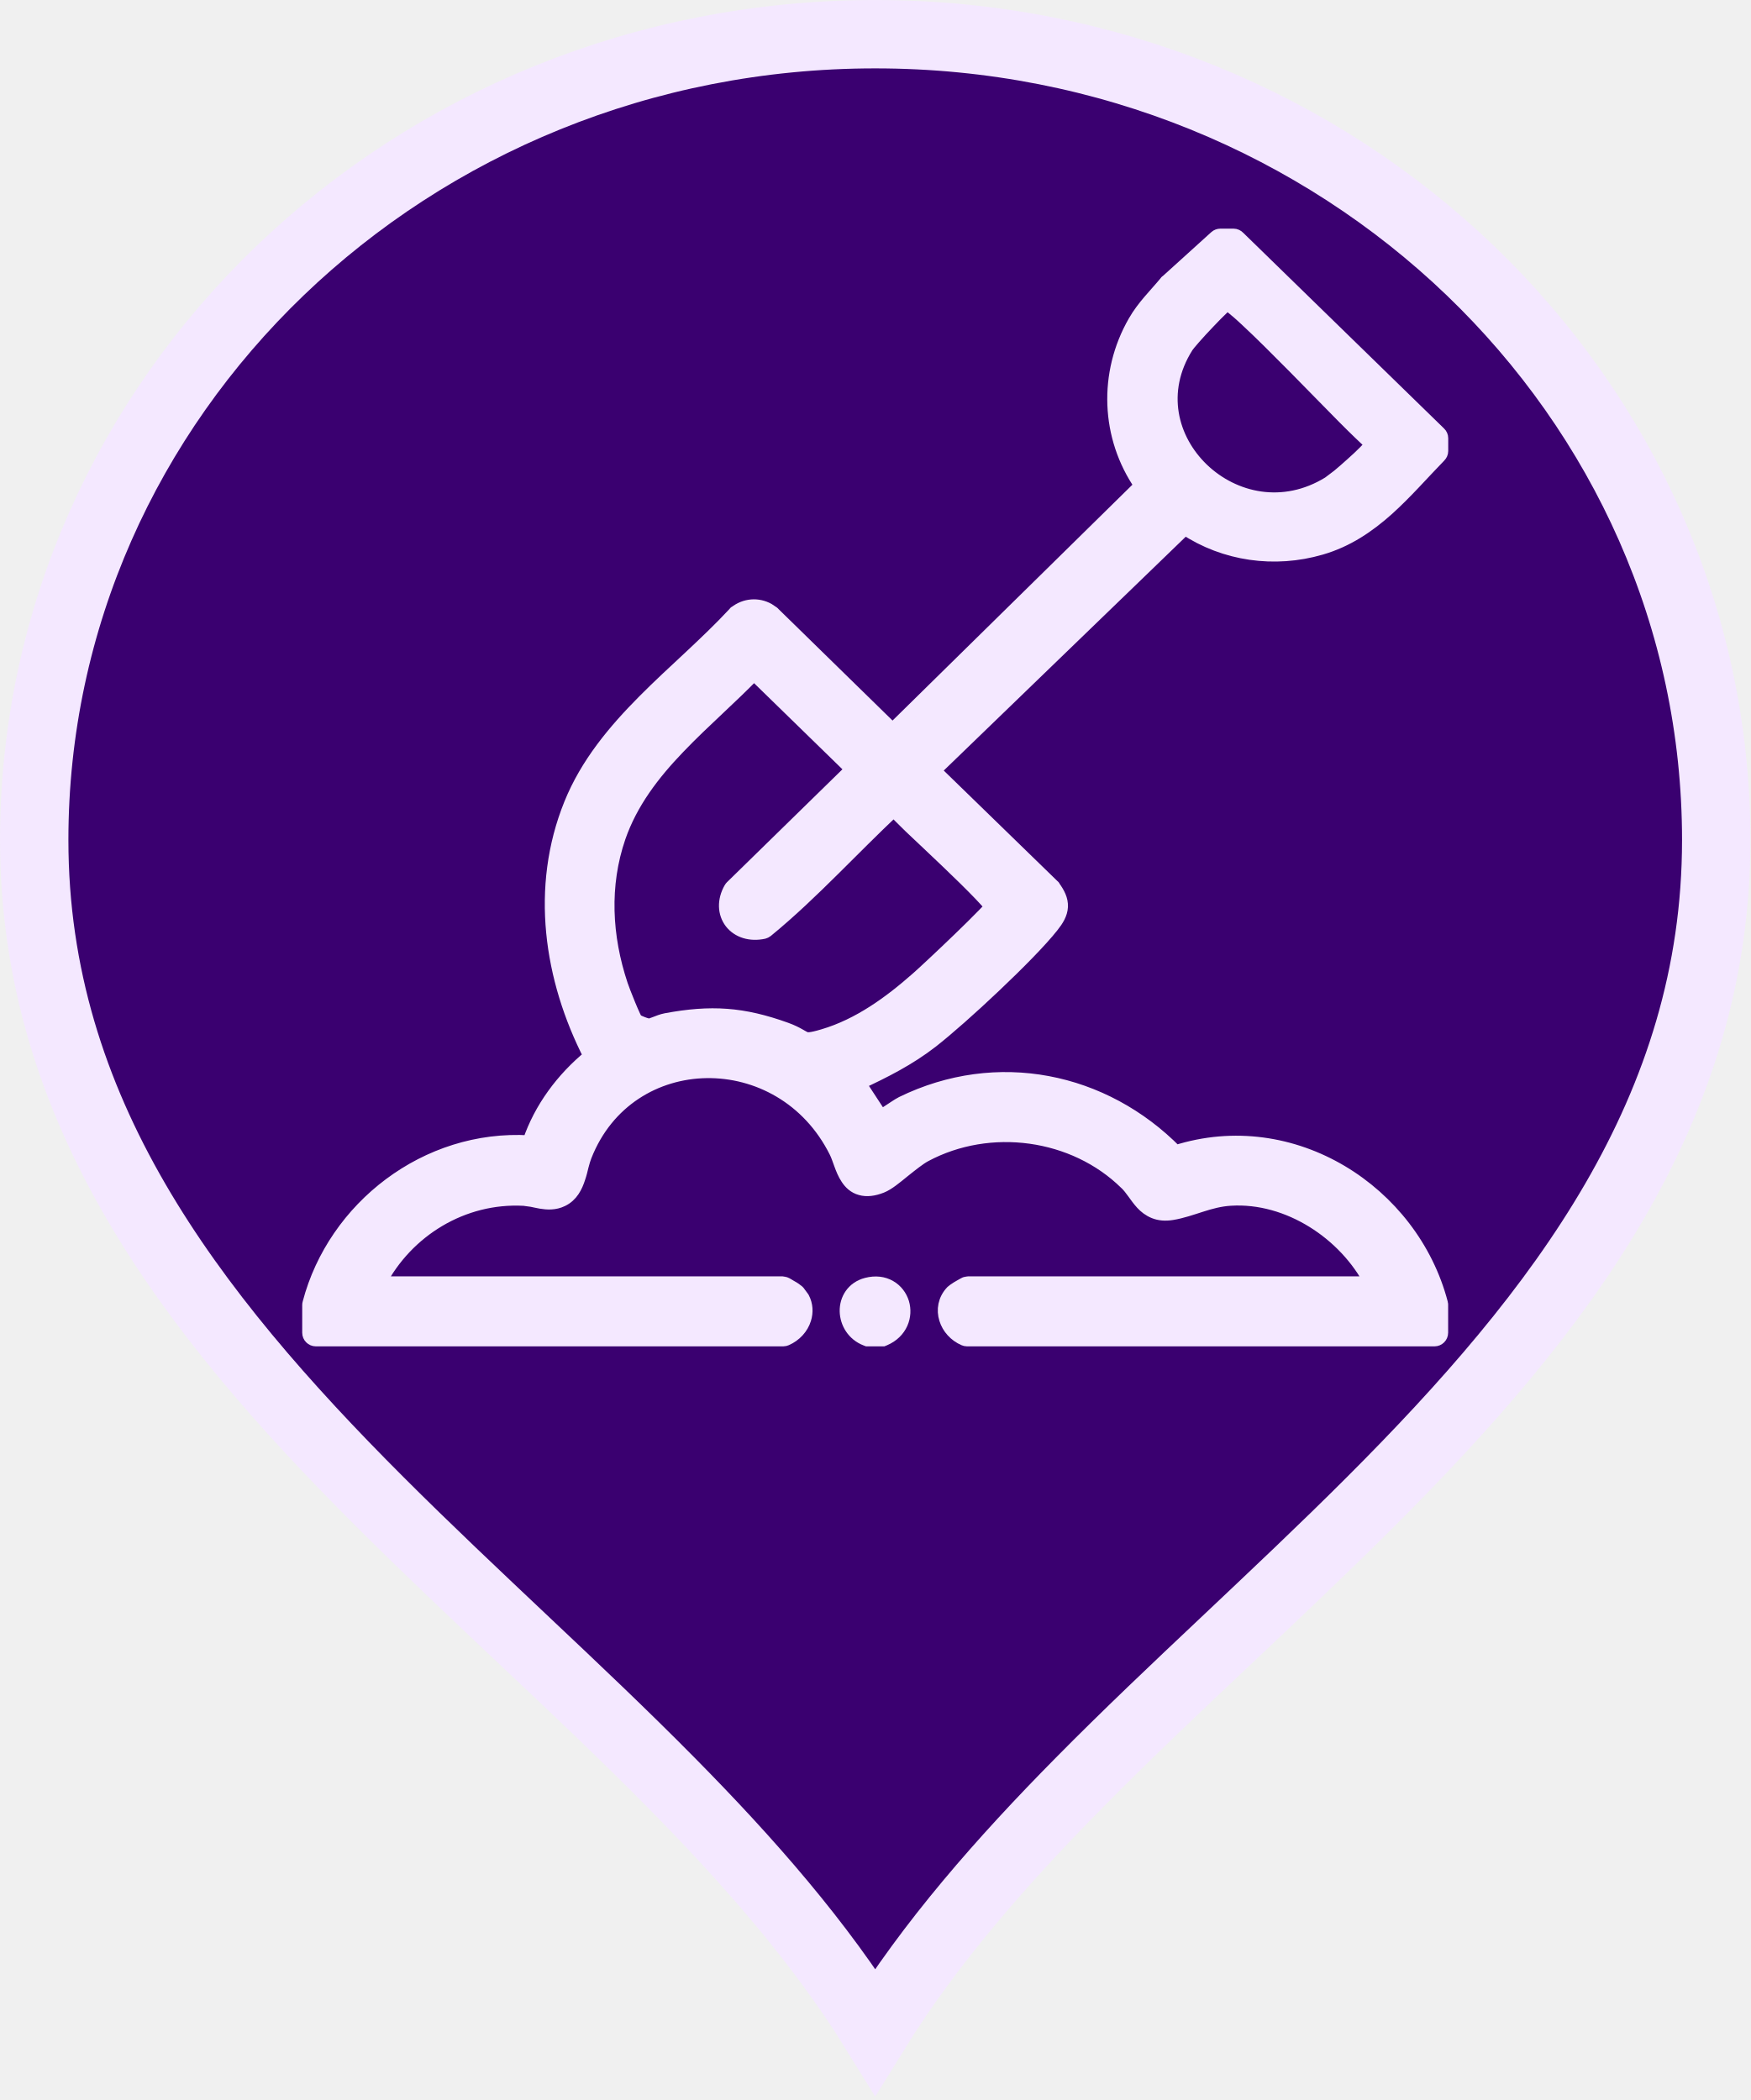
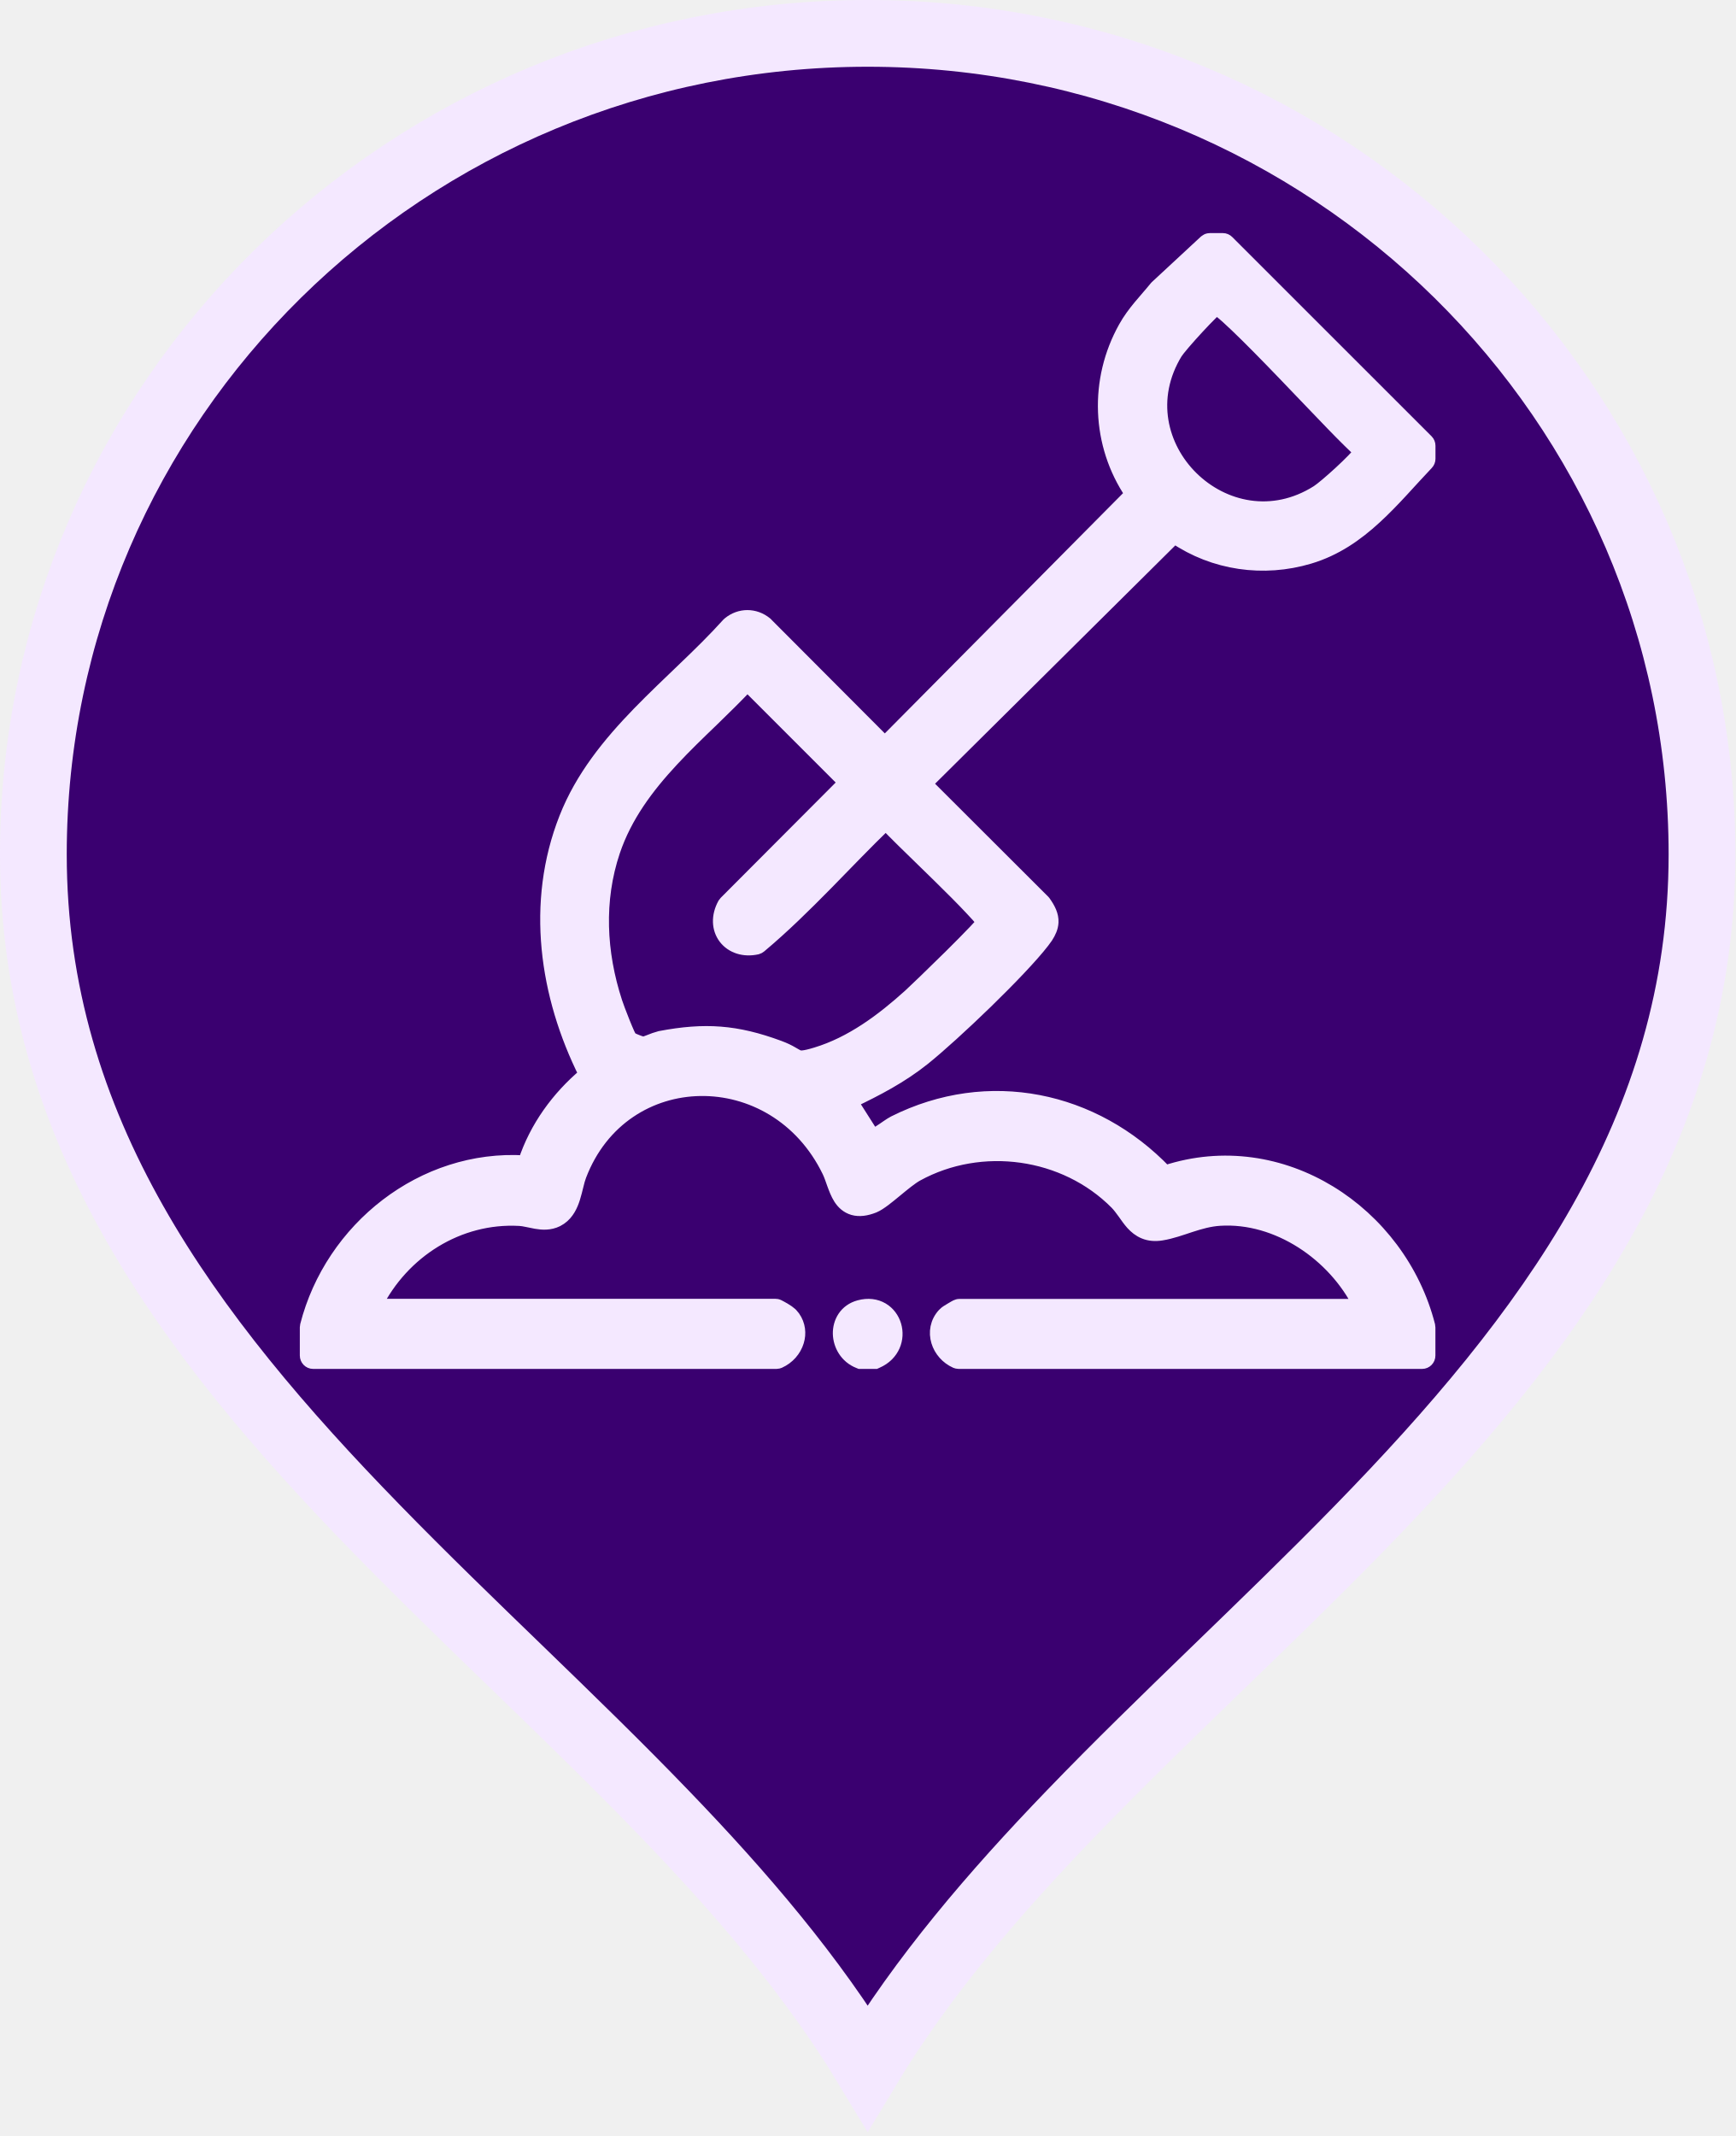
- <svg xmlns="http://www.w3.org/2000/svg" width="20" height="24" viewBox="0 0 20 24" fill="none">
-   <path d="M10 0.391C15.322 0.391 19.609 4.528 19.609 9.6C19.609 12.684 17.837 14.987 15.661 17.162C15.119 17.704 14.557 18.233 13.994 18.765C13.433 19.294 12.872 19.825 12.34 20.364C11.45 21.265 10.627 22.202 10 23.217C9.373 22.202 8.55 21.265 7.66 20.364C7.128 19.825 6.567 19.294 6.006 18.765C5.443 18.233 4.881 17.704 4.339 17.162C2.163 14.987 0.391 12.684 0.391 9.6C0.391 4.528 4.678 0.391 10 0.391Z" fill="#3A0070" stroke="#F4E8FF" stroke-width="0.781" />
-   <g clip-path="url(#clip0_45003_73413)">
-     <path d="M8.615 7.698C8.484 7.832 8.346 7.963 8.209 8.092C8.052 8.24 7.896 8.387 7.75 8.54C7.457 8.845 7.208 9.172 7.071 9.567C6.882 10.117 6.912 10.704 7.097 11.258C7.108 11.291 7.145 11.389 7.185 11.485C7.204 11.533 7.225 11.578 7.241 11.614C7.249 11.631 7.256 11.646 7.262 11.656C7.263 11.658 7.264 11.661 7.265 11.663C7.268 11.665 7.274 11.668 7.281 11.671C7.296 11.679 7.315 11.687 7.335 11.695C7.355 11.703 7.375 11.71 7.392 11.714C7.411 11.72 7.416 11.72 7.411 11.72C7.424 11.72 7.447 11.712 7.486 11.697C7.519 11.684 7.566 11.665 7.609 11.657C8.124 11.561 8.486 11.585 8.978 11.762C9.045 11.786 9.091 11.81 9.127 11.83C9.166 11.851 9.181 11.862 9.199 11.869C9.224 11.878 9.259 11.883 9.409 11.838C9.814 11.718 10.167 11.462 10.485 11.181C10.538 11.135 10.754 10.934 10.959 10.736C11.061 10.637 11.161 10.54 11.235 10.463C11.273 10.425 11.303 10.393 11.324 10.369C11.326 10.367 11.327 10.364 11.329 10.362C11.326 10.358 11.323 10.354 11.319 10.349C11.293 10.317 11.253 10.272 11.202 10.219C11.101 10.114 10.963 9.978 10.818 9.84C10.674 9.702 10.525 9.563 10.403 9.447C10.325 9.372 10.259 9.304 10.211 9.255C9.979 9.474 9.754 9.702 9.525 9.929C9.279 10.173 9.028 10.415 8.758 10.636C8.748 10.644 8.737 10.649 8.726 10.652C8.575 10.685 8.436 10.642 8.356 10.54C8.276 10.436 8.27 10.291 8.348 10.155C8.351 10.149 8.356 10.143 8.361 10.138L9.737 8.792L8.615 7.698ZM11.351 10.336L11.349 10.339L11.35 10.338C11.35 10.338 11.351 10.336 11.351 10.336ZM13.967 3.517C13.92 3.561 13.863 3.62 13.805 3.681C13.747 3.742 13.688 3.805 13.643 3.857C13.595 3.911 13.565 3.949 13.557 3.962C13.234 4.475 13.378 5.023 13.736 5.367C14.095 5.711 14.663 5.844 15.185 5.522L15.292 5.441C15.338 5.403 15.392 5.356 15.446 5.307C15.5 5.259 15.552 5.211 15.594 5.168C15.636 5.127 15.664 5.094 15.677 5.077C15.606 5.014 15.49 4.903 15.357 4.769C15.192 4.603 14.991 4.395 14.794 4.196C14.596 3.996 14.402 3.802 14.251 3.662C14.176 3.591 14.112 3.536 14.065 3.499C14.047 3.485 14.032 3.475 14.021 3.468C14.006 3.48 13.988 3.497 13.967 3.517ZM16.469 5.155C16.469 5.175 16.46 5.195 16.446 5.209C16.254 5.406 16.061 5.629 15.849 5.819C15.634 6.011 15.392 6.177 15.09 6.264C14.564 6.417 13.994 6.338 13.538 6.035L10.671 8.806L12.026 10.124L12.036 10.133L11.972 10.18L12.035 10.134C12.09 10.209 12.128 10.282 12.124 10.363C12.12 10.442 12.077 10.512 12.021 10.582C11.89 10.749 11.63 11.012 11.364 11.264C11.098 11.517 10.819 11.763 10.648 11.897C10.388 12.1 10.104 12.243 9.814 12.378L10.062 12.757C10.081 12.748 10.107 12.735 10.134 12.717C10.166 12.697 10.198 12.675 10.227 12.656C10.255 12.638 10.285 12.618 10.306 12.608C11.392 12.077 12.611 12.331 13.433 13.166C14.769 12.74 16.132 13.621 16.466 14.895C16.468 14.901 16.468 14.908 16.468 14.915V15.231C16.468 15.274 16.433 15.309 16.39 15.309H11.048C11.037 15.309 11.026 15.306 11.017 15.302C10.915 15.258 10.838 15.172 10.808 15.073C10.776 14.971 10.793 14.855 10.88 14.764H10.881C10.892 14.753 10.908 14.742 10.918 14.736C10.931 14.727 10.946 14.717 10.961 14.709C10.976 14.7 10.991 14.691 11.003 14.685L11.03 14.671C11.032 14.671 11.035 14.67 11.038 14.669C11.04 14.669 11.05 14.665 11.06 14.665H15.667C15.373 14.095 14.72 13.661 14.06 13.702C13.94 13.709 13.831 13.739 13.722 13.774C13.615 13.808 13.502 13.848 13.389 13.866C13.313 13.878 13.247 13.872 13.19 13.849C13.132 13.826 13.087 13.79 13.051 13.751C13.016 13.713 12.984 13.668 12.956 13.629C12.927 13.589 12.899 13.552 12.866 13.52V13.521C12.273 12.937 11.309 12.805 10.568 13.202C10.501 13.238 10.413 13.309 10.32 13.383C10.276 13.419 10.231 13.456 10.19 13.486C10.151 13.515 10.109 13.542 10.071 13.557C9.983 13.592 9.903 13.602 9.834 13.582C9.763 13.563 9.715 13.515 9.682 13.464C9.649 13.415 9.626 13.357 9.607 13.305C9.587 13.251 9.572 13.204 9.552 13.164C8.932 11.917 7.182 11.941 6.684 13.209C6.671 13.241 6.66 13.28 6.648 13.325C6.638 13.368 6.626 13.417 6.61 13.463C6.58 13.556 6.531 13.661 6.421 13.713C6.337 13.754 6.25 13.748 6.179 13.736C6.144 13.73 6.107 13.721 6.076 13.715L5.988 13.703C5.284 13.664 4.643 14.065 4.332 14.665H8.938C8.949 14.666 8.958 14.668 8.96 14.668C8.964 14.669 8.967 14.671 8.969 14.671C8.972 14.673 8.976 14.674 8.979 14.675C8.984 14.678 8.989 14.681 8.995 14.684C9.007 14.691 9.022 14.7 9.037 14.709C9.052 14.717 9.067 14.726 9.08 14.735L9.118 14.764L9.171 14.836C9.211 14.912 9.215 14.996 9.191 15.073C9.161 15.172 9.083 15.258 8.981 15.302C8.972 15.306 8.961 15.309 8.95 15.309H3.609C3.566 15.309 3.531 15.274 3.531 15.231V14.915C3.531 14.908 3.532 14.9 3.534 14.894C3.821 13.802 4.872 12.983 6.047 13.053C6.178 12.666 6.43 12.329 6.745 12.071C6.291 11.184 6.136 10.142 6.521 9.19C6.707 8.73 7.02 8.355 7.362 8.011C7.533 7.839 7.713 7.673 7.889 7.509C8.064 7.345 8.236 7.181 8.394 7.011L8.401 7.002L8.402 7.003C8.513 6.915 8.658 6.904 8.777 6.97L8.826 7.003L8.833 7.008H8.832L10.198 8.344L13.039 5.55C12.653 4.993 12.627 4.268 12.965 3.679C13.066 3.502 13.206 3.369 13.321 3.229L13.328 3.22L13.329 3.221L13.892 2.711C13.906 2.698 13.925 2.691 13.944 2.691H14.094C14.116 2.691 14.136 2.701 14.15 2.716L16.445 4.953C16.46 4.967 16.469 4.987 16.469 5.008V5.155Z" fill="#F4E8FF" stroke="#F4E8FF" stroke-width="0.156" stroke-linejoin="round" />
-     <path d="M9.903 14.68C10.003 14.654 10.093 14.666 10.166 14.708C10.238 14.749 10.287 14.816 10.31 14.89C10.355 15.039 10.294 15.222 10.104 15.303L10.089 15.309H9.909L9.896 15.304C9.751 15.249 9.675 15.115 9.672 14.986C9.669 14.855 9.744 14.721 9.903 14.68Z" fill="#F4E8FF" stroke="#F4E8FF" stroke-width="0.156" />
+ <svg xmlns="http://www.w3.org/2000/svg" width="26" height="32" viewBox="0 0 26 32" fill="none">
+   <path d="M13 0.5C19.911 0.5 25.5 6.014 25.5 12.8C25.5 16.927 23.187 20.003 20.36 22.902C19.655 23.625 18.924 24.331 18.193 25.039C17.464 25.745 16.734 26.453 16.042 27.172C14.884 28.373 13.815 29.622 13 30.974C12.185 29.622 11.116 28.373 9.958 27.172C9.266 26.453 8.536 25.745 7.807 25.039C7.075 24.331 6.344 23.625 5.64 22.902C2.813 20.003 0.5 16.927 0.5 12.8C0.5 6.014 6.089 0.5 13 0.5Z" fill="#3A0070" stroke="#F4E8FF" />
+   <g clip-path="url(#clip0_45003_73347)">
+     <path d="M11.198 10.259C11.027 10.438 10.85 10.613 10.671 10.786C10.467 10.982 10.264 11.178 10.074 11.382C9.694 11.79 9.369 12.226 9.191 12.753C8.944 13.489 8.983 14.272 9.224 15.012C9.238 15.055 9.286 15.187 9.338 15.315C9.364 15.379 9.389 15.44 9.411 15.488C9.422 15.511 9.432 15.531 9.439 15.544C9.442 15.548 9.442 15.552 9.443 15.554C9.448 15.557 9.456 15.561 9.466 15.566C9.485 15.576 9.509 15.587 9.535 15.597C9.561 15.608 9.587 15.617 9.608 15.623C9.622 15.628 9.63 15.63 9.634 15.63C9.651 15.63 9.68 15.621 9.731 15.6C9.753 15.591 9.779 15.581 9.807 15.571L9.892 15.545C10.56 15.418 11.031 15.451 11.67 15.687C11.757 15.719 11.818 15.75 11.864 15.777C11.915 15.806 11.935 15.819 11.959 15.829C11.991 15.841 12.036 15.848 12.23 15.789C12.757 15.629 13.217 15.287 13.631 14.913C13.699 14.851 13.979 14.582 14.246 14.318C14.379 14.186 14.508 14.056 14.604 13.955C14.653 13.904 14.693 13.861 14.721 13.829C14.724 13.825 14.727 13.82 14.729 13.817C14.725 13.811 14.721 13.803 14.715 13.795C14.681 13.752 14.629 13.693 14.562 13.623C14.431 13.482 14.25 13.301 14.062 13.117C13.874 12.932 13.682 12.746 13.523 12.591C13.422 12.492 13.334 12.402 13.271 12.337C12.97 12.628 12.68 12.932 12.383 13.235C12.063 13.56 11.736 13.883 11.385 14.177C11.373 14.187 11.358 14.195 11.343 14.199C11.146 14.243 10.966 14.183 10.863 14.048C10.761 13.913 10.752 13.723 10.852 13.543C10.857 13.535 10.863 13.527 10.869 13.521L12.662 11.723L11.198 10.259ZM18.155 4.685C18.095 4.744 18.02 4.822 17.944 4.904C17.869 4.985 17.794 5.069 17.734 5.139C17.672 5.211 17.633 5.262 17.622 5.28H17.621C16.78 6.652 18.384 8.225 19.739 7.367C19.798 7.329 19.939 7.21 20.08 7.08C20.149 7.016 20.217 6.951 20.271 6.895C20.328 6.837 20.366 6.793 20.382 6.77L20.383 6.767C20.291 6.685 20.14 6.536 19.965 6.355C19.75 6.133 19.487 5.856 19.231 5.59C18.974 5.323 18.722 5.066 18.525 4.878C18.427 4.784 18.344 4.709 18.282 4.66C18.26 4.642 18.241 4.629 18.227 4.62C18.208 4.636 18.183 4.658 18.155 4.685ZM21.407 6.873C21.407 6.898 21.397 6.923 21.379 6.942C21.129 7.204 20.878 7.502 20.602 7.754C20.324 8.01 20.009 8.231 19.616 8.348C18.932 8.552 18.188 8.448 17.596 8.043L13.868 11.741L15.633 13.503L15.644 13.516C15.715 13.616 15.764 13.711 15.759 13.817C15.755 13.895 15.723 13.965 15.677 14.036L15.626 14.106C15.455 14.328 15.118 14.678 14.773 15.014C14.426 15.351 14.064 15.68 13.841 15.859C13.503 16.13 13.132 16.322 12.754 16.503L13.079 17.014C13.105 17.001 13.137 16.983 13.173 16.96C13.214 16.934 13.256 16.905 13.295 16.878C13.331 16.854 13.369 16.828 13.396 16.815H13.396C14.809 16.107 16.393 16.445 17.46 17.558C19.199 16.988 20.97 18.166 21.403 19.861C21.405 19.869 21.406 19.878 21.406 19.886V20.308C21.406 20.363 21.362 20.408 21.307 20.408H14.361C14.348 20.408 14.334 20.404 14.321 20.399C14.189 20.34 14.09 20.226 14.051 20.095C14.011 19.962 14.032 19.81 14.144 19.69C14.157 19.675 14.18 19.659 14.192 19.651C14.209 19.64 14.23 19.627 14.249 19.616C14.268 19.604 14.287 19.592 14.303 19.584C14.31 19.579 14.318 19.575 14.325 19.572C14.328 19.57 14.333 19.569 14.338 19.567C14.34 19.566 14.344 19.564 14.349 19.563C14.352 19.562 14.363 19.559 14.378 19.559H20.372C19.992 18.793 19.139 18.21 18.277 18.264H18.276C18.12 18.274 17.979 18.315 17.837 18.361C17.699 18.406 17.552 18.46 17.404 18.484C17.306 18.5 17.22 18.492 17.145 18.461C17.07 18.431 17.013 18.382 16.966 18.331C16.92 18.28 16.88 18.221 16.843 18.169C16.804 18.116 16.768 18.066 16.726 18.023C15.954 17.244 14.701 17.07 13.738 17.598C13.651 17.646 13.536 17.741 13.416 17.84C13.358 17.888 13.299 17.936 13.246 17.976C13.195 18.014 13.141 18.051 13.093 18.071C12.977 18.117 12.874 18.131 12.783 18.105C12.691 18.078 12.629 18.017 12.586 17.95C12.544 17.884 12.515 17.806 12.49 17.738C12.464 17.665 12.443 17.602 12.417 17.548C11.61 15.885 9.335 15.915 8.687 17.609C8.67 17.653 8.656 17.705 8.642 17.764C8.627 17.822 8.612 17.888 8.592 17.95C8.558 18.056 8.504 18.175 8.396 18.25L8.346 18.28C8.236 18.334 8.124 18.326 8.031 18.31C7.986 18.302 7.937 18.291 7.897 18.283C7.855 18.274 7.819 18.268 7.784 18.266C6.867 18.215 6.03 18.752 5.627 19.558H11.619C11.633 19.558 11.645 19.561 11.648 19.562C11.652 19.563 11.656 19.565 11.658 19.566C11.663 19.568 11.668 19.57 11.671 19.572C11.678 19.575 11.686 19.579 11.693 19.584C11.709 19.592 11.729 19.603 11.748 19.615C11.767 19.626 11.787 19.64 11.804 19.651L11.852 19.689L11.891 19.736C11.969 19.847 11.982 19.979 11.946 20.095C11.907 20.226 11.807 20.34 11.675 20.399C11.662 20.404 11.649 20.408 11.635 20.408H4.691C4.636 20.408 4.592 20.362 4.592 20.307V19.885C4.592 19.877 4.593 19.869 4.595 19.861C4.966 18.407 6.333 17.315 7.861 17.409C8.031 16.891 8.36 16.44 8.771 16.095C8.18 14.914 7.976 13.524 8.477 12.255C8.718 11.643 9.126 11.143 9.57 10.685C9.793 10.456 10.026 10.235 10.254 10.016C10.483 9.797 10.706 9.578 10.911 9.351C10.914 9.348 10.918 9.344 10.922 9.341C11.086 9.206 11.309 9.206 11.474 9.341L11.481 9.347V9.348L13.257 11.129L16.954 7.401C16.45 6.659 16.416 5.692 16.855 4.908C16.986 4.672 17.166 4.496 17.317 4.309L17.327 4.298L18.059 3.619L18.09 3.599C18.101 3.595 18.114 3.592 18.127 3.592H18.321C18.349 3.592 18.373 3.603 18.392 3.622L21.378 6.607C21.397 6.626 21.407 6.652 21.407 6.678V6.873Z" fill="#F4E8FF" stroke="#F4E8FF" stroke-width="0.2" stroke-linejoin="round" />
+     <path d="M12.876 19.577C13.006 19.542 13.124 19.558 13.219 19.614C13.312 19.669 13.375 19.758 13.404 19.855C13.463 20.051 13.385 20.291 13.138 20.399L13.118 20.408H12.884L12.867 20.401C12.68 20.328 12.582 20.15 12.578 19.981C12.575 19.809 12.669 19.632 12.876 19.577Z" fill="#F4E8FF" stroke="#F4E8FF" stroke-width="0.2" />
  </g>
  <defs>
-     <clipPath id="clip0_45003_73413">
-       <rect width="13.846" height="13.5" fill="white" transform="translate(3.07617 2.25)" />
+     <clipPath id="clip0_45003_73347">
+       <rect width="18" height="18" fill="white" transform="translate(4 3)" />
    </clipPath>
  </defs>
</svg>
